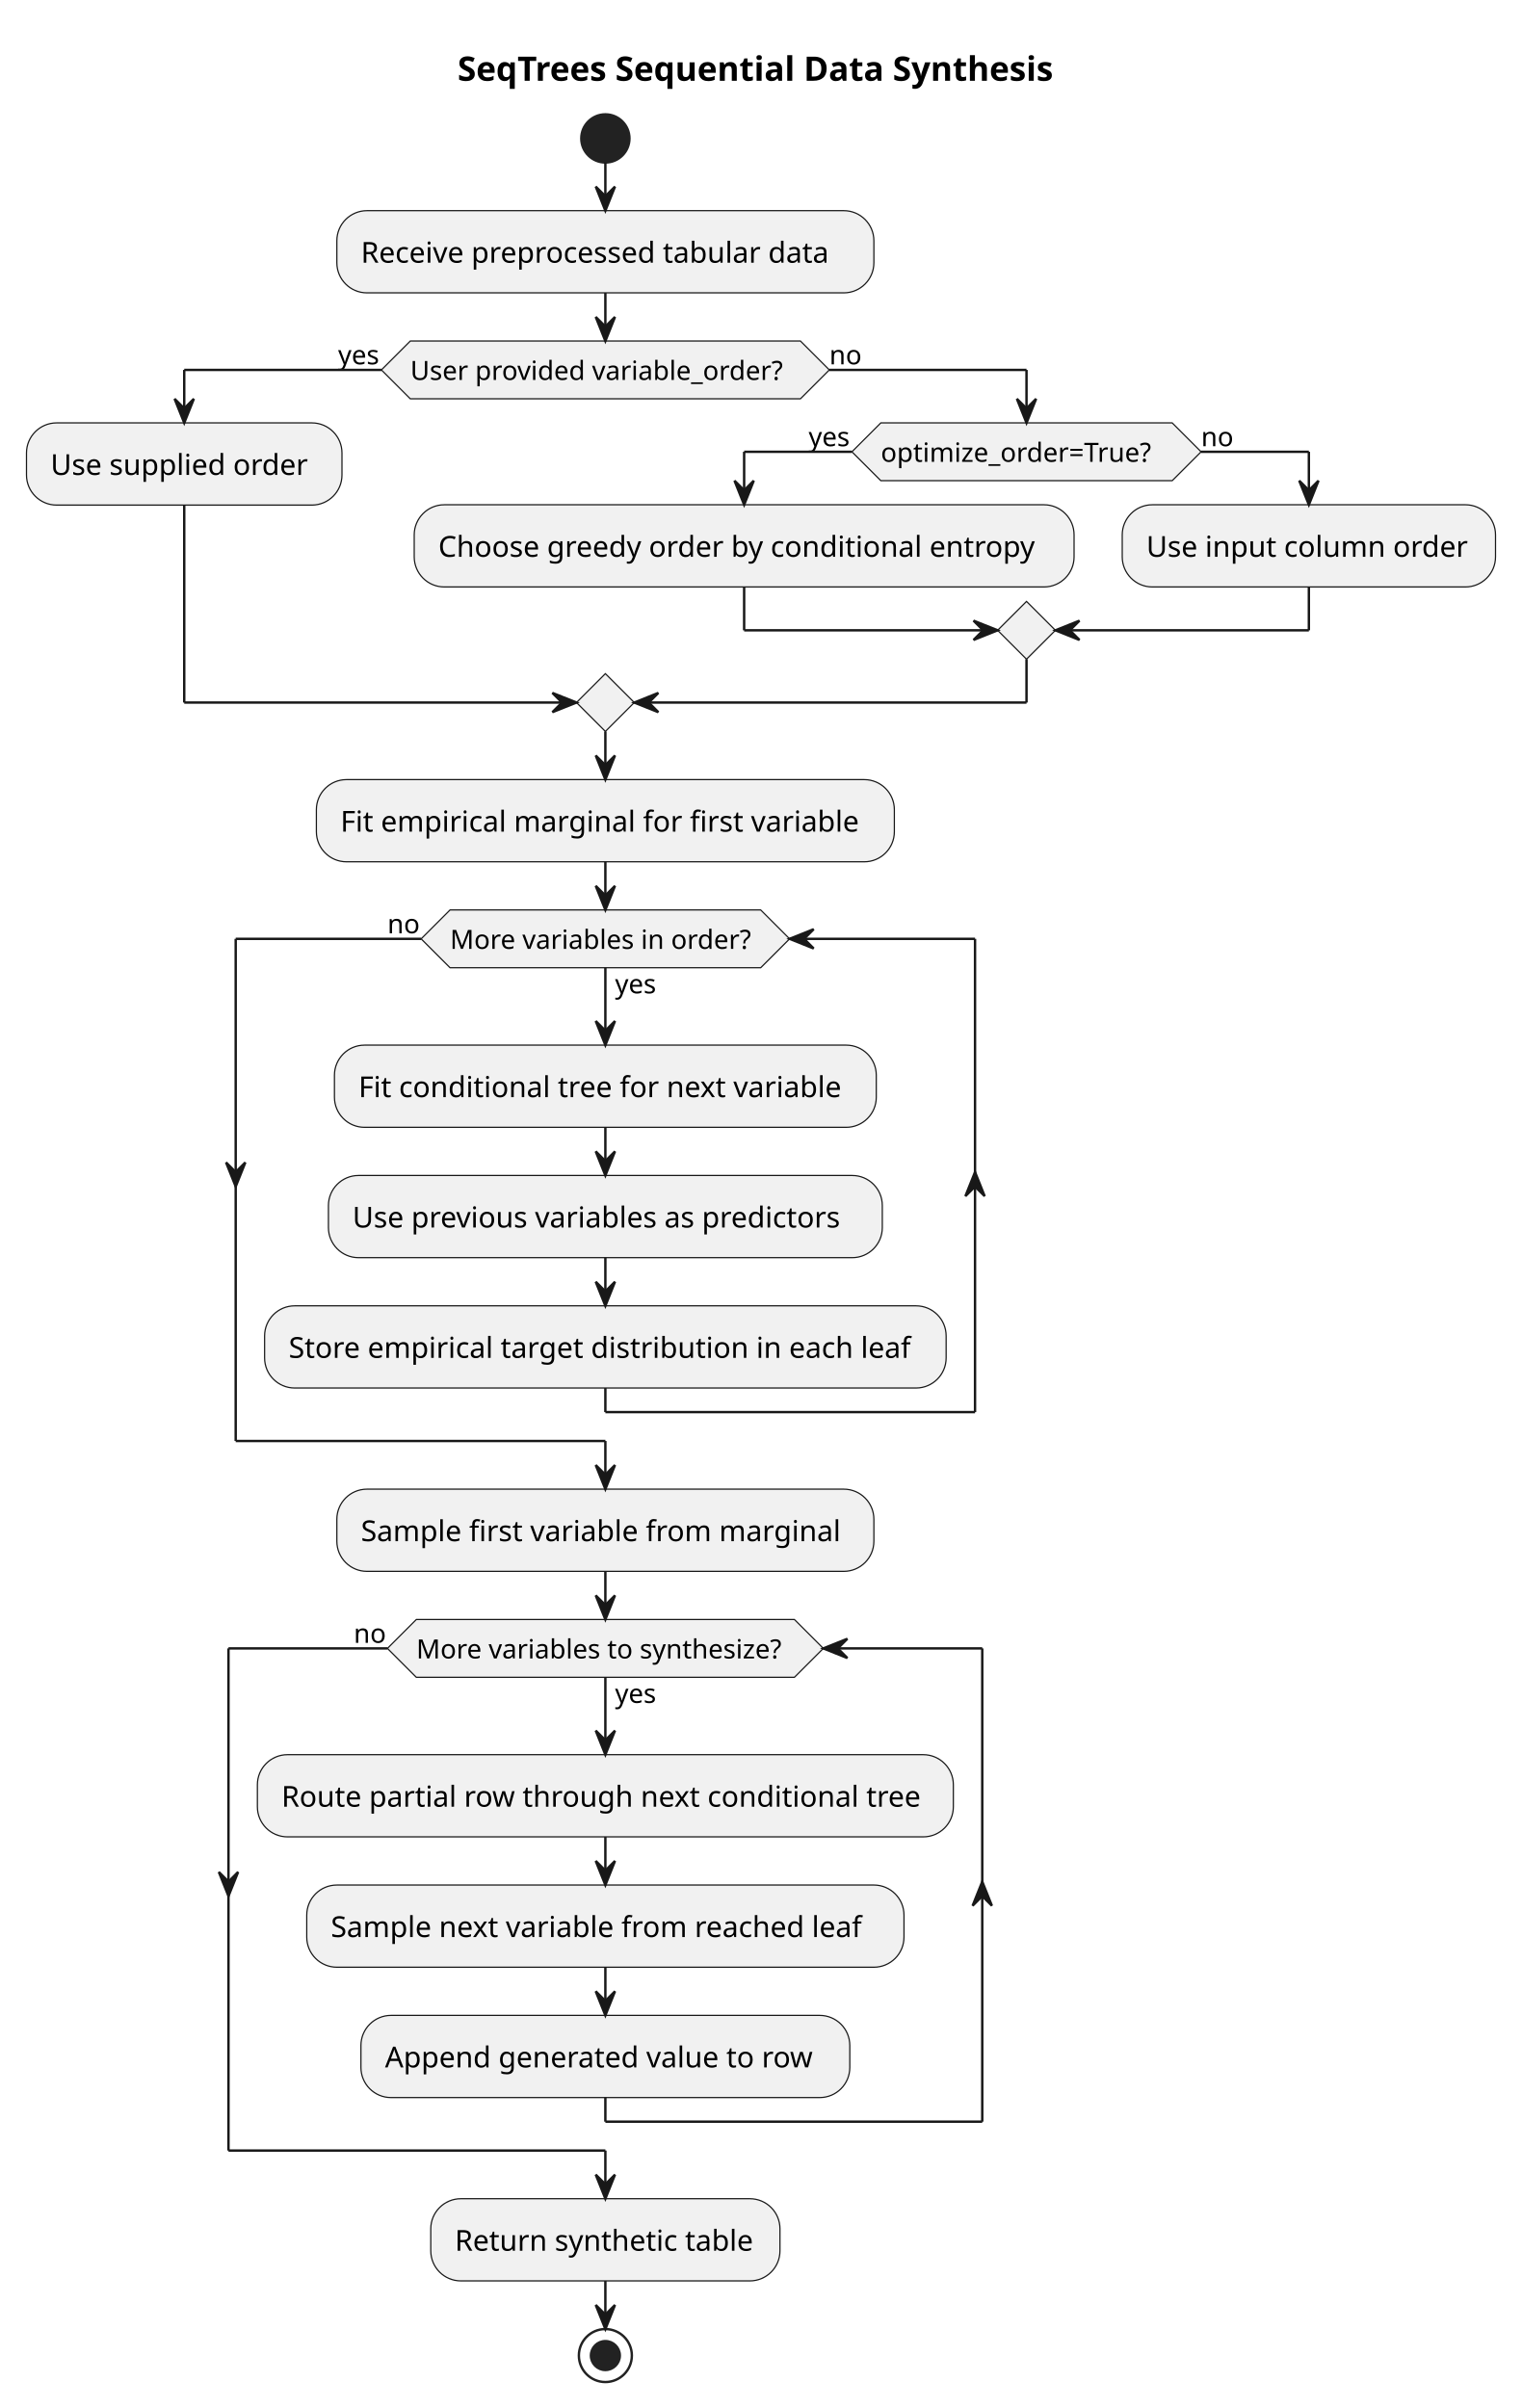
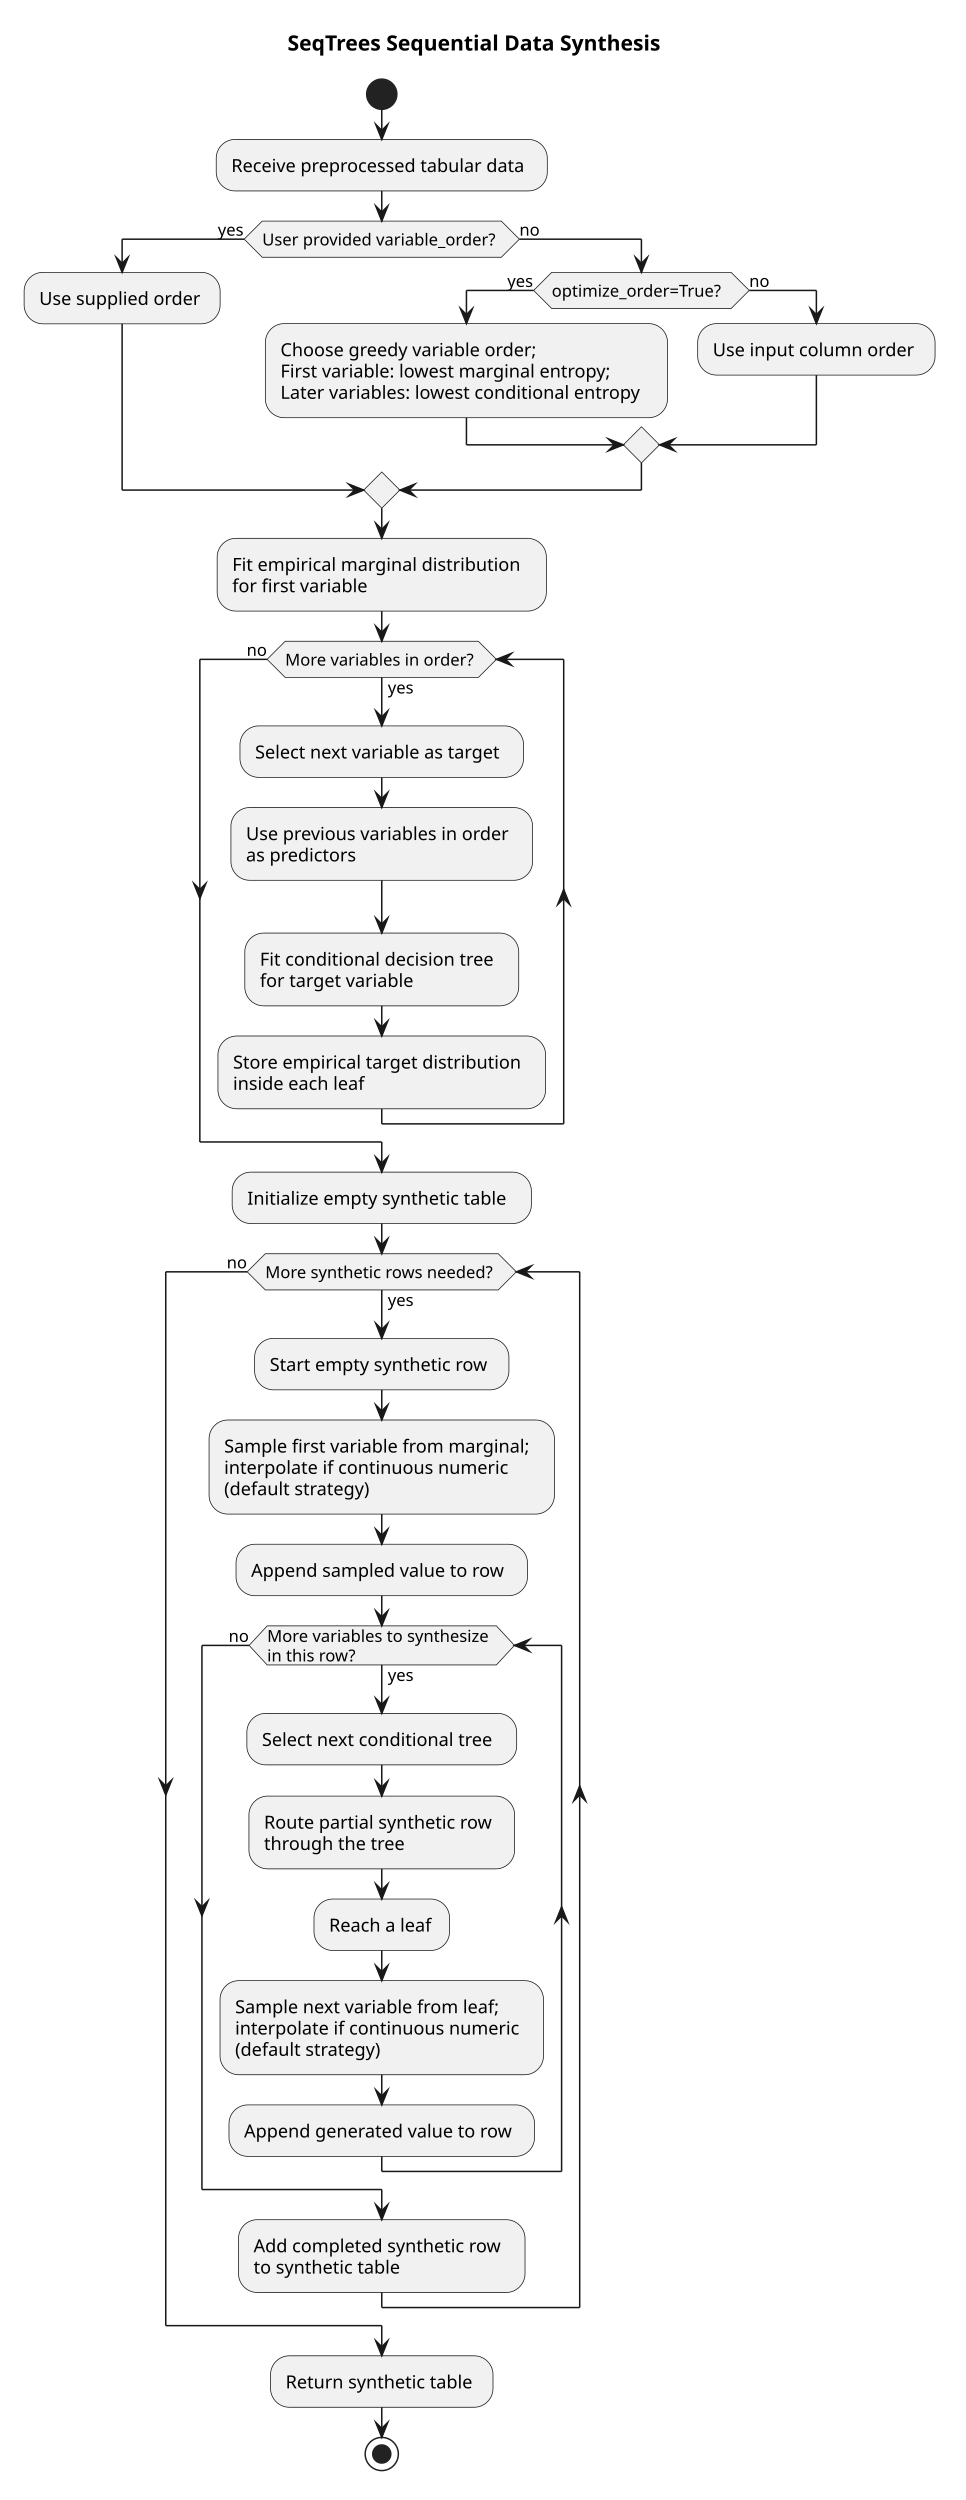
- <svg xmlns="http://www.w3.org/2000/svg" contentStyleType="text/css" height="1000px" preserveAspectRatio="none" style="width:632px;height:1000px;background:#FFFFFF;" version="1.1" viewBox="0 0 632 1000" width="632px" zoomAndPan="magnify">
+ <svg xmlns="http://www.w3.org/2000/svg" contentStyleType="text/css" data-diagram-type="ACTIVITY" height="1658px" preserveAspectRatio="none" style="width:640px;height:1658px;background:#FFFFFF;" version="1.1" viewBox="0 0 640 1658" width="640px" zoomAndPan="magnify">
  <defs />
  <g>
-     <text fill="#000000" font-family="sans-serif" font-size="14" font-weight="bold" lengthAdjust="spacing" textLength="249" x="190" y="33.535">SeqTrees Sequential Data Synthesis</text>
-     <ellipse cx="251.375" cy="57.488" fill="#222222" rx="10" ry="10" style="stroke:#222222;stroke-width:1.0;" />
-     <rect fill="#F1F1F1" height="34.133" rx="12.5" ry="12.5" style="stroke:#181818;stroke-width:0.5;" width="223" x="139.875" y="87.488" />
-     <text fill="#000000" font-family="sans-serif" font-size="12" lengthAdjust="spacing" textLength="203" x="149.875" y="109.09">Receive preprocessed tabular data</text>
-     <polygon fill="#F1F1F1" points="170.375,141.621,332.375,141.621,344.375,153.621,332.375,165.621,170.375,165.621,158.375,153.621,170.375,141.621" style="stroke:#181818;stroke-width:0.5;" />
-     <text fill="#000000" font-family="sans-serif" font-size="11" lengthAdjust="spacing" textLength="162" x="170.375" y="157.778">User provided variable_order?</text>
-     <text fill="#000000" font-family="sans-serif" font-size="11" lengthAdjust="spacing" textLength="18" x="140.375" y="151.301">yes</text>
-     <text fill="#000000" font-family="sans-serif" font-size="11" lengthAdjust="spacing" textLength="14" x="344.375" y="151.301">no</text>
-     <rect fill="#F1F1F1" height="34.133" rx="12.5" ry="12.5" style="stroke:#181818;stroke-width:0.5;" width="131" x="11" y="175.621" />
-     <text fill="#000000" font-family="sans-serif" font-size="12" lengthAdjust="spacing" textLength="111" x="21" y="197.223">Use supplied order</text>
-     <polygon fill="#F1F1F1" points="365.75,175.621,486.75,175.621,498.75,187.621,486.75,199.621,365.75,199.621,353.75,187.621,365.75,175.621" style="stroke:#181818;stroke-width:0.5;" />
-     <text fill="#000000" font-family="sans-serif" font-size="11" lengthAdjust="spacing" textLength="121" x="365.75" y="191.778">optimize_order=True?</text>
-     <text fill="#000000" font-family="sans-serif" font-size="11" lengthAdjust="spacing" textLength="18" x="335.75" y="185.301">yes</text>
-     <text fill="#000000" font-family="sans-serif" font-size="11" lengthAdjust="spacing" textLength="14" x="498.75" y="185.301">no</text>
-     <rect fill="#F1F1F1" height="34.133" rx="12.5" ry="12.5" style="stroke:#181818;stroke-width:0.5;" width="274" x="172" y="209.621" />
-     <text fill="#000000" font-family="sans-serif" font-size="12" lengthAdjust="spacing" textLength="254" x="182" y="231.223">Choose greedy order by conditional entropy</text>
-     <rect fill="#F1F1F1" height="34.133" rx="12.5" ry="12.5" style="stroke:#181818;stroke-width:0.5;" width="155" x="466" y="209.621" />
-     <text fill="#000000" font-family="sans-serif" font-size="12" lengthAdjust="spacing" textLength="135" x="476" y="231.223">Use input column order</text>
-     <polygon fill="#F1F1F1" points="426.25,249.754,438.25,261.754,426.25,273.754,414.25,261.754,426.25,249.754" style="stroke:#181818;stroke-width:0.5;" />
-     <polygon fill="#F1F1F1" points="251.375,279.754,263.375,291.754,251.375,303.754,239.375,291.754,251.375,279.754" style="stroke:#181818;stroke-width:0.5;" />
-     <rect fill="#F1F1F1" height="34.133" rx="12.5" ry="12.5" style="stroke:#181818;stroke-width:0.5;" width="240" x="131.375" y="323.754" />
-     <text fill="#000000" font-family="sans-serif" font-size="12" lengthAdjust="spacing" textLength="220" x="141.375" y="345.356">Fit empirical marginal for first variable</text>
-     <rect fill="#F1F1F1" height="34.133" rx="12.5" ry="12.5" style="stroke:#181818;stroke-width:0.5;" width="225" x="138.875" y="434.022" />
-     <text fill="#000000" font-family="sans-serif" font-size="12" lengthAdjust="spacing" textLength="205" x="148.875" y="455.623">Fit conditional tree for next variable</text>
-     <rect fill="#F1F1F1" height="34.133" rx="12.5" ry="12.5" style="stroke:#181818;stroke-width:0.5;" width="230" x="136.375" y="488.154" />
-     <text fill="#000000" font-family="sans-serif" font-size="12" lengthAdjust="spacing" textLength="210" x="146.375" y="509.756">Use previous variables as predictors</text>
-     <rect fill="#F1F1F1" height="34.133" rx="12.5" ry="12.5" style="stroke:#181818;stroke-width:0.5;" width="283" x="109.875" y="542.287" />
-     <text fill="#000000" font-family="sans-serif" font-size="12" lengthAdjust="spacing" textLength="263" x="119.875" y="563.889">Store empirical target distribution in each leaf</text>
-     <polygon fill="#F1F1F1" points="186.875,377.887,315.875,377.887,327.875,389.887,315.875,401.887,186.875,401.887,174.875,389.887,186.875,377.887" style="stroke:#181818;stroke-width:0.5;" />
-     <text fill="#000000" font-family="sans-serif" font-size="11" lengthAdjust="spacing" textLength="18" x="255.375" y="412.522">yes</text>
-     <text fill="#000000" font-family="sans-serif" font-size="11" lengthAdjust="spacing" textLength="129" x="186.875" y="394.044">More variables in order?</text>
-     <text fill="#000000" font-family="sans-serif" font-size="11" lengthAdjust="spacing" textLength="14" x="160.875" y="387.566">no</text>
-     <rect fill="#F1F1F1" height="34.133" rx="12.5" ry="12.5" style="stroke:#181818;stroke-width:0.5;" width="223" x="139.875" y="618.42" />
-     <text fill="#000000" font-family="sans-serif" font-size="12" lengthAdjust="spacing" textLength="203" x="149.875" y="640.021">Sample first variable from marginal</text>
-     <rect fill="#F1F1F1" height="34.133" rx="12.5" ry="12.5" style="stroke:#181818;stroke-width:0.5;" width="289" x="106.875" y="728.688" />
-     <text fill="#000000" font-family="sans-serif" font-size="12" lengthAdjust="spacing" textLength="269" x="116.875" y="750.289">Route partial row through next conditional tree</text>
-     <rect fill="#F1F1F1" height="34.133" rx="12.5" ry="12.5" style="stroke:#181818;stroke-width:0.5;" width="248" x="127.375" y="782.82" />
-     <text fill="#000000" font-family="sans-serif" font-size="12" lengthAdjust="spacing" textLength="228" x="137.375" y="804.422">Sample next variable from reached leaf</text>
-     <rect fill="#F1F1F1" height="34.133" rx="12.5" ry="12.5" style="stroke:#181818;stroke-width:0.5;" width="203" x="149.875" y="836.953" />
-     <text fill="#000000" font-family="sans-serif" font-size="12" lengthAdjust="spacing" textLength="183" x="159.875" y="858.555">Append generated value to row</text>
-     <polygon fill="#F1F1F1" points="172.875,672.553,329.875,672.553,341.875,684.553,329.875,696.553,172.875,696.553,160.875,684.553,172.875,672.553" style="stroke:#181818;stroke-width:0.5;" />
-     <text fill="#000000" font-family="sans-serif" font-size="11" lengthAdjust="spacing" textLength="18" x="255.375" y="707.188">yes</text>
-     <text fill="#000000" font-family="sans-serif" font-size="11" lengthAdjust="spacing" textLength="157" x="172.875" y="688.71">More variables to synthesize?</text>
-     <text fill="#000000" font-family="sans-serif" font-size="11" lengthAdjust="spacing" textLength="14" x="146.875" y="682.232">no</text>
-     <rect fill="#F1F1F1" height="34.133" rx="12.5" ry="12.5" style="stroke:#181818;stroke-width:0.5;" width="145" x="178.875" y="913.086" />
-     <text fill="#000000" font-family="sans-serif" font-size="12" lengthAdjust="spacing" textLength="125" x="188.875" y="934.688">Return synthetic table</text>
-     <ellipse cx="251.375" cy="978.219" fill="none" rx="11" ry="11" style="stroke:#222222;stroke-width:1.0;" />
-     <ellipse cx="251.375" cy="978.219" fill="#222222" rx="6" ry="6" style="stroke:#222222;stroke-width:1.0;" />
-     <line style="stroke:#181818;stroke-width:1.0;" x1="251.375" x2="251.375" y1="67.488" y2="87.488" />
-     <polygon fill="#181818" points="247.375,77.488,251.375,87.488,255.375,77.488,251.375,81.488" style="stroke:#181818;stroke-width:1.0;" />
-     <line style="stroke:#181818;stroke-width:1.0;" x1="353.75" x2="309" y1="187.621" y2="187.621" />
-     <line style="stroke:#181818;stroke-width:1.0;" x1="309" x2="309" y1="187.621" y2="209.621" />
-     <polygon fill="#181818" points="305,199.621,309,209.621,313,199.621,309,203.621" style="stroke:#181818;stroke-width:1.0;" />
-     <line style="stroke:#181818;stroke-width:1.0;" x1="498.75" x2="543.5" y1="187.621" y2="187.621" />
-     <line style="stroke:#181818;stroke-width:1.0;" x1="543.5" x2="543.5" y1="187.621" y2="209.621" />
-     <polygon fill="#181818" points="539.5,199.621,543.5,209.621,547.5,199.621,543.5,203.621" style="stroke:#181818;stroke-width:1.0;" />
-     <line style="stroke:#181818;stroke-width:1.0;" x1="309" x2="309" y1="243.754" y2="261.754" />
-     <line style="stroke:#181818;stroke-width:1.0;" x1="309" x2="414.25" y1="261.754" y2="261.754" />
-     <polygon fill="#181818" points="404.25,257.754,414.25,261.754,404.25,265.754,408.25,261.754" style="stroke:#181818;stroke-width:1.0;" />
-     <line style="stroke:#181818;stroke-width:1.0;" x1="543.5" x2="543.5" y1="243.754" y2="261.754" />
-     <line style="stroke:#181818;stroke-width:1.0;" x1="543.5" x2="438.25" y1="261.754" y2="261.754" />
-     <polygon fill="#181818" points="448.25,257.754,438.25,261.754,448.25,265.754,444.25,261.754" style="stroke:#181818;stroke-width:1.0;" />
-     <line style="stroke:#181818;stroke-width:1.0;" x1="158.375" x2="76.5" y1="153.621" y2="153.621" />
-     <line style="stroke:#181818;stroke-width:1.0;" x1="76.5" x2="76.5" y1="153.621" y2="175.621" />
-     <polygon fill="#181818" points="72.5,165.621,76.5,175.621,80.5,165.621,76.5,169.621" style="stroke:#181818;stroke-width:1.0;" />
-     <line style="stroke:#181818;stroke-width:1.0;" x1="344.375" x2="426.25" y1="153.621" y2="153.621" />
-     <line style="stroke:#181818;stroke-width:1.0;" x1="426.25" x2="426.25" y1="153.621" y2="175.621" />
-     <polygon fill="#181818" points="422.25,165.621,426.25,175.621,430.25,165.621,426.25,169.621" style="stroke:#181818;stroke-width:1.0;" />
-     <line style="stroke:#181818;stroke-width:1.0;" x1="76.5" x2="76.5" y1="209.754" y2="291.754" />
-     <line style="stroke:#181818;stroke-width:1.0;" x1="76.5" x2="239.375" y1="291.754" y2="291.754" />
-     <polygon fill="#181818" points="229.375,287.754,239.375,291.754,229.375,295.754,233.375,291.754" style="stroke:#181818;stroke-width:1.0;" />
-     <line style="stroke:#181818;stroke-width:1.0;" x1="426.25" x2="426.25" y1="273.754" y2="291.754" />
-     <line style="stroke:#181818;stroke-width:1.0;" x1="426.25" x2="263.375" y1="291.754" y2="291.754" />
-     <polygon fill="#181818" points="273.375,287.754,263.375,291.754,273.375,295.754,269.375,291.754" style="stroke:#181818;stroke-width:1.0;" />
-     <line style="stroke:#181818;stroke-width:1.0;" x1="251.375" x2="251.375" y1="121.621" y2="141.621" />
-     <polygon fill="#181818" points="247.375,131.621,251.375,141.621,255.375,131.621,251.375,135.621" style="stroke:#181818;stroke-width:1.0;" />
-     <line style="stroke:#181818;stroke-width:1.0;" x1="251.375" x2="251.375" y1="303.754" y2="323.754" />
-     <polygon fill="#181818" points="247.375,313.754,251.375,323.754,255.375,313.754,251.375,317.754" style="stroke:#181818;stroke-width:1.0;" />
-     <line style="stroke:#181818;stroke-width:1.0;" x1="251.375" x2="251.375" y1="468.154" y2="488.154" />
-     <polygon fill="#181818" points="247.375,478.154,251.375,488.154,255.375,478.154,251.375,482.154" style="stroke:#181818;stroke-width:1.0;" />
-     <line style="stroke:#181818;stroke-width:1.0;" x1="251.375" x2="251.375" y1="522.287" y2="542.287" />
-     <polygon fill="#181818" points="247.375,532.287,251.375,542.287,255.375,532.287,251.375,536.287" style="stroke:#181818;stroke-width:1.0;" />
-     <line style="stroke:#181818;stroke-width:1.0;" x1="251.375" x2="251.375" y1="401.887" y2="434.022" />
-     <polygon fill="#181818" points="247.375,424.022,251.375,434.022,255.375,424.022,251.375,428.022" style="stroke:#181818;stroke-width:1.0;" />
-     <line style="stroke:#181818;stroke-width:1.0;" x1="251.375" x2="251.375" y1="576.42" y2="586.42" />
-     <line style="stroke:#181818;stroke-width:1.0;" x1="251.375" x2="404.875" y1="586.42" y2="586.42" />
-     <polygon fill="#181818" points="400.875,496.743,404.875,486.743,408.875,496.743,404.875,492.743" style="stroke:#181818;stroke-width:1.0;" />
-     <line style="stroke:#181818;stroke-width:1.0;" x1="404.875" x2="404.875" y1="389.887" y2="586.42" />
-     <line style="stroke:#181818;stroke-width:1.0;" x1="404.875" x2="327.875" y1="389.887" y2="389.887" />
-     <polygon fill="#181818" points="337.875,385.887,327.875,389.887,337.875,393.887,333.875,389.887" style="stroke:#181818;stroke-width:1.0;" />
-     <line style="stroke:#181818;stroke-width:1.0;" x1="174.875" x2="97.875" y1="389.887" y2="389.887" />
-     <polygon fill="#181818" points="93.875,482.743,97.875,492.743,101.875,482.743,97.875,486.743" style="stroke:#181818;stroke-width:1.0;" />
-     <line style="stroke:#181818;stroke-width:1.0;" x1="97.875" x2="97.875" y1="389.887" y2="598.42" />
-     <line style="stroke:#181818;stroke-width:1.0;" x1="97.875" x2="251.375" y1="598.42" y2="598.42" />
-     <line style="stroke:#181818;stroke-width:1.0;" x1="251.375" x2="251.375" y1="598.42" y2="618.42" />
-     <polygon fill="#181818" points="247.375,608.42,251.375,618.42,255.375,608.42,251.375,612.42" style="stroke:#181818;stroke-width:1.0;" />
-     <line style="stroke:#181818;stroke-width:1.0;" x1="251.375" x2="251.375" y1="357.887" y2="377.887" />
-     <polygon fill="#181818" points="247.375,367.887,251.375,377.887,255.375,367.887,251.375,371.887" style="stroke:#181818;stroke-width:1.0;" />
-     <line style="stroke:#181818;stroke-width:1.0;" x1="251.375" x2="251.375" y1="762.82" y2="782.82" />
-     <polygon fill="#181818" points="247.375,772.82,251.375,782.82,255.375,772.82,251.375,776.82" style="stroke:#181818;stroke-width:1.0;" />
-     <line style="stroke:#181818;stroke-width:1.0;" x1="251.375" x2="251.375" y1="816.953" y2="836.953" />
-     <polygon fill="#181818" points="247.375,826.953,251.375,836.953,255.375,826.953,251.375,830.953" style="stroke:#181818;stroke-width:1.0;" />
-     <line style="stroke:#181818;stroke-width:1.0;" x1="251.375" x2="251.375" y1="696.553" y2="728.688" />
-     <polygon fill="#181818" points="247.375,718.688,251.375,728.688,255.375,718.688,251.375,722.688" style="stroke:#181818;stroke-width:1.0;" />
-     <line style="stroke:#181818;stroke-width:1.0;" x1="251.375" x2="251.375" y1="871.086" y2="881.086" />
-     <line style="stroke:#181818;stroke-width:1.0;" x1="251.375" x2="407.875" y1="881.086" y2="881.086" />
-     <polygon fill="#181818" points="403.875,791.409,407.875,781.409,411.875,791.409,407.875,787.409" style="stroke:#181818;stroke-width:1.0;" />
-     <line style="stroke:#181818;stroke-width:1.0;" x1="407.875" x2="407.875" y1="684.553" y2="881.086" />
-     <line style="stroke:#181818;stroke-width:1.0;" x1="407.875" x2="341.875" y1="684.553" y2="684.553" />
-     <polygon fill="#181818" points="351.875,680.553,341.875,684.553,351.875,688.553,347.875,684.553" style="stroke:#181818;stroke-width:1.0;" />
-     <line style="stroke:#181818;stroke-width:1.0;" x1="160.875" x2="94.875" y1="684.553" y2="684.553" />
-     <polygon fill="#181818" points="90.875,777.409,94.875,787.409,98.875,777.409,94.875,781.409" style="stroke:#181818;stroke-width:1.0;" />
-     <line style="stroke:#181818;stroke-width:1.0;" x1="94.875" x2="94.875" y1="684.553" y2="893.086" />
-     <line style="stroke:#181818;stroke-width:1.0;" x1="94.875" x2="251.375" y1="893.086" y2="893.086" />
-     <line style="stroke:#181818;stroke-width:1.0;" x1="251.375" x2="251.375" y1="893.086" y2="913.086" />
-     <polygon fill="#181818" points="247.375,903.086,251.375,913.086,255.375,903.086,251.375,907.086" style="stroke:#181818;stroke-width:1.0;" />
-     <line style="stroke:#181818;stroke-width:1.0;" x1="251.375" x2="251.375" y1="652.553" y2="672.553" />
-     <polygon fill="#181818" points="247.375,662.553,251.375,672.553,255.375,662.553,251.375,666.553" style="stroke:#181818;stroke-width:1.0;" />
-     <line style="stroke:#181818;stroke-width:1.0;" x1="251.375" x2="251.375" y1="947.219" y2="967.219" />
-     <polygon fill="#181818" points="247.375,957.219,251.375,967.219,255.375,957.219,251.375,961.219" style="stroke:#181818;stroke-width:1.0;" />
+     <g class="title" data-source-line="1">
+       <text fill="#000000" font-family="sans-serif" font-size="14" font-weight="700" lengthAdjust="spacing" textLength="256.792" x="190.67" y="33.535">SeqTrees Sequential Data Synthesis</text>
+     </g>
+     <ellipse cx="253.188" cy="62.488" fill="#222222" rx="10" ry="10" style="stroke:#222222;stroke-width:1;" />
+     <rect fill="#F1F1F1" height="34.133" rx="12.5" ry="12.5" style="stroke:#181818;stroke-width:0.5;" width="219.565" x="143.406" y="92.488" />
+     <text fill="#000000" font-family="sans-serif" font-size="12" lengthAdjust="spacing" textLength="199.565" x="153.406" y="114.09">Receive preprocessed tabular data</text>
+     <polygon fill="#F1F1F1" points="173.911,146.621,332.466,146.621,344.466,158.621,332.466,170.621,173.911,170.621,161.911,158.621,173.911,146.621" style="stroke:#181818;stroke-width:0.5;stroke-linejoin:miter;stroke-miterlimit:10;" />
+     <text fill="#000000" font-family="sans-serif" font-size="11" lengthAdjust="spacing" textLength="158.555" x="173.911" y="162.778">User provided variable_order?</text>
+     <text fill="#000000" font-family="sans-serif" font-size="11" lengthAdjust="spacing" textLength="17.483" x="144.428" y="156.301">yes</text>
+     <text fill="#000000" font-family="sans-serif" font-size="11" lengthAdjust="spacing" textLength="13.584" x="344.466" y="156.301">no</text>
+     <rect fill="#F1F1F1" height="34.133" rx="12.5" ry="12.5" style="stroke:#181818;stroke-width:0.5;" width="129.986" x="16" y="180.621" />
+     <text fill="#000000" font-family="sans-serif" font-size="12" lengthAdjust="spacing" textLength="109.986" x="26" y="202.223">Use supplied order</text>
+     <polygon fill="#F1F1F1" points="365.901,180.621,484.865,180.621,496.865,192.621,484.865,204.621,365.901,204.621,353.901,192.621,365.901,180.621" style="stroke:#181818;stroke-width:0.5;stroke-linejoin:miter;stroke-miterlimit:10;" />
+     <text fill="#000000" font-family="sans-serif" font-size="11" lengthAdjust="spacing" textLength="118.964" x="365.901" y="196.778">optimize_order=True?</text>
+     <text fill="#000000" font-family="sans-serif" font-size="11" lengthAdjust="spacing" textLength="17.483" x="336.418" y="190.301">yes</text>
+     <text fill="#000000" font-family="sans-serif" font-size="11" lengthAdjust="spacing" textLength="13.584" x="496.865" y="190.301">no</text>
+     <rect fill="#F1F1F1" height="62.398" rx="12.5" ry="12.5" style="stroke:#181818;stroke-width:0.5;" width="266.721" x="175.986" y="214.621" />
+     <text fill="#000000" font-family="sans-serif" font-size="12" lengthAdjust="spacing" textLength="175.049" x="185.986" y="236.223">Choose greedy variable order;</text>
+     <text fill="#000000" font-family="sans-serif" font-size="12" lengthAdjust="spacing" textLength="227.086" x="185.986" y="250.356">First variable: lowest marginal entropy;</text>
+     <text fill="#000000" font-family="sans-serif" font-size="12" lengthAdjust="spacing" textLength="246.721" x="185.986" y="264.488">Later variables: lowest conditional entropy</text>
+     <rect fill="#F1F1F1" height="34.133" rx="12.5" ry="12.5" style="stroke:#181818;stroke-width:0.5;" width="157.426" x="462.707" y="214.621" />
+     <text fill="#000000" font-family="sans-serif" font-size="12" lengthAdjust="spacing" textLength="137.426" x="472.707" y="236.223">Use input column order</text>
+     <polygon fill="#F1F1F1" points="425.383,283.019,437.383,295.019,425.383,307.019,413.383,295.019,425.383,283.019" style="stroke:#181818;stroke-width:0.5;stroke-linejoin:miter;stroke-miterlimit:10;" />
+     <polygon fill="#F1F1F1" points="253.188,313.019,265.188,325.019,253.188,337.019,241.188,325.019,253.188,313.019" style="stroke:#181818;stroke-width:0.5;stroke-linejoin:miter;stroke-miterlimit:10;" />
+     <rect fill="#F1F1F1" height="48.266" rx="12.5" ry="12.5" style="stroke:#181818;stroke-width:0.5;" width="218.328" x="144.024" y="357.019" />
+     <text fill="#000000" font-family="sans-serif" font-size="12" lengthAdjust="spacing" textLength="198.328" x="154.024" y="378.621">Fit empirical marginal distribution</text>
+     <text fill="#000000" font-family="sans-serif" font-size="12" lengthAdjust="spacing" textLength="93.234" x="154.024" y="392.754">for first variable</text>
+     <rect fill="#F1F1F1" height="34.133" rx="12.5" ry="12.5" style="stroke:#181818;stroke-width:0.5;" width="188.082" x="159.147" y="481.42" />
+     <text fill="#000000" font-family="sans-serif" font-size="12" lengthAdjust="spacing" textLength="168.082" x="169.147" y="503.022">Select next variable as target</text>
+     <rect fill="#F1F1F1" height="48.266" rx="12.5" ry="12.5" style="stroke:#181818;stroke-width:0.5;" width="200.082" x="153.147" y="535.553" />
+     <text fill="#000000" font-family="sans-serif" font-size="12" lengthAdjust="spacing" textLength="180.082" x="163.147" y="557.154">Use previous variables in order</text>
+     <text fill="#000000" font-family="sans-serif" font-size="12" lengthAdjust="spacing" textLength="75.744" x="163.147" y="571.287">as predictors</text>
+     <rect fill="#F1F1F1" height="48.266" rx="12.5" ry="12.5" style="stroke:#181818;stroke-width:0.5;" width="181.666" x="162.355" y="618.818" />
+     <text fill="#000000" font-family="sans-serif" font-size="12" lengthAdjust="spacing" textLength="161.666" x="172.355" y="640.42">Fit conditional decision tree</text>
+     <text fill="#000000" font-family="sans-serif" font-size="12" lengthAdjust="spacing" textLength="104.519" x="172.355" y="654.553">for target variable</text>
+     <rect fill="#F1F1F1" height="48.266" rx="12.5" ry="12.5" style="stroke:#181818;stroke-width:0.5;" width="217.303" x="144.537" y="687.084" />
+     <text fill="#000000" font-family="sans-serif" font-size="12" lengthAdjust="spacing" textLength="197.303" x="154.537" y="708.686">Store empirical target distribution</text>
+     <text fill="#000000" font-family="sans-serif" font-size="12" lengthAdjust="spacing" textLength="90.434" x="154.537" y="722.818">inside each leaf</text>
+     <polygon fill="#F1F1F1" points="189.127,425.285,317.249,425.285,329.249,437.285,317.249,449.285,189.127,449.285,177.127,437.285,189.127,425.285" style="stroke:#181818;stroke-width:0.5;stroke-linejoin:miter;stroke-miterlimit:10;" />
+     <text fill="#000000" font-family="sans-serif" font-size="11" lengthAdjust="spacing" textLength="17.483" x="257.188" y="459.92">yes</text>
+     <text fill="#000000" font-family="sans-serif" font-size="11" lengthAdjust="spacing" textLength="128.122" x="189.127" y="441.442">More variables in order?</text>
+     <text fill="#000000" font-family="sans-serif" font-size="11" lengthAdjust="spacing" textLength="13.584" x="163.544" y="434.965">no</text>
+     <rect fill="#F1F1F1" height="34.133" rx="12.5" ry="12.5" style="stroke:#181818;stroke-width:0.5;" width="198.43" x="153.973" y="777.35" />
+     <text fill="#000000" font-family="sans-serif" font-size="12" lengthAdjust="spacing" textLength="178.43" x="163.973" y="798.951">Initialize empty synthetic table</text>
+     <rect fill="#F1F1F1" height="34.133" rx="12.5" ry="12.5" style="stroke:#181818;stroke-width:0.5;" width="168.652" x="168.862" y="887.617" />
+     <text fill="#000000" font-family="sans-serif" font-size="12" lengthAdjust="spacing" textLength="148.652" x="178.862" y="909.219">Start empty synthetic row</text>
+     <rect fill="#F1F1F1" height="62.398" rx="12.5" ry="12.5" style="stroke:#181818;stroke-width:0.5;" width="229.062" x="138.657" y="941.75" />
+     <text fill="#000000" font-family="sans-serif" font-size="12" lengthAdjust="spacing" textLength="209.062" x="148.657" y="963.352">Sample first variable from marginal;</text>
+     <text fill="#000000" font-family="sans-serif" font-size="12" lengthAdjust="spacing" textLength="194.525" x="148.657" y="977.484">interpolate if continuous numeric</text>
+     <text fill="#000000" font-family="sans-serif" font-size="12" lengthAdjust="spacing" textLength="99.352" x="148.657" y="991.617">(default strategy)</text>
+     <rect fill="#F1F1F1" height="34.133" rx="12.5" ry="12.5" style="stroke:#181818;stroke-width:0.5;" width="193.291" x="156.543" y="1024.148" />
+     <text fill="#000000" font-family="sans-serif" font-size="12" lengthAdjust="spacing" textLength="173.291" x="166.543" y="1045.75">Append sampled value to row</text>
+     <rect fill="#F1F1F1" height="34.133" rx="12.5" ry="12.5" style="stroke:#181818;stroke-width:0.5;" width="178.935" x="163.72" y="1136.326" />
+     <text fill="#000000" font-family="sans-serif" font-size="12" lengthAdjust="spacing" textLength="158.935" x="173.72" y="1157.928">Select next conditional tree</text>
+     <rect fill="#F1F1F1" height="48.266" rx="12.5" ry="12.5" style="stroke:#181818;stroke-width:0.5;" width="176.199" x="165.089" y="1191.17" />
+     <text fill="#000000" font-family="sans-serif" font-size="12" lengthAdjust="spacing" textLength="156.199" x="175.089" y="1212.772">Route partial synthetic row</text>
+     <text fill="#000000" font-family="sans-serif" font-size="12" lengthAdjust="spacing" textLength="95.578" x="175.089" y="1226.904">through the tree</text>
+     <rect fill="#F1F1F1" height="34.133" rx="12.5" ry="12.5" style="stroke:#181818;stroke-width:0.5;" width="89.908" x="208.234" y="1259.436" />
+     <text fill="#000000" font-family="sans-serif" font-size="12" lengthAdjust="spacing" textLength="69.908" x="218.234" y="1281.037">Reach a leaf</text>
+     <rect fill="#F1F1F1" height="62.398" rx="12.5" ry="12.5" style="stroke:#181818;stroke-width:0.5;" width="214.525" x="145.925" y="1313.568" />
+     <text fill="#000000" font-family="sans-serif" font-size="12" lengthAdjust="spacing" textLength="181.606" x="155.925" y="1335.17">Sample next variable from leaf;</text>
+     <text fill="#000000" font-family="sans-serif" font-size="12" lengthAdjust="spacing" textLength="194.525" x="155.925" y="1349.303">interpolate if continuous numeric</text>
+     <text fill="#000000" font-family="sans-serif" font-size="12" lengthAdjust="spacing" textLength="99.352" x="155.925" y="1363.436">(default strategy)</text>
+     <rect fill="#F1F1F1" height="34.133" rx="12.5" ry="12.5" style="stroke:#181818;stroke-width:0.5;" width="202.648" x="151.864" y="1395.967" />
+     <text fill="#000000" font-family="sans-serif" font-size="12" lengthAdjust="spacing" textLength="182.648" x="161.864" y="1417.568">Append generated value to row</text>
+     <polygon fill="#F1F1F1" points="177.185,1078.281,329.192,1078.281,341.192,1091.236,329.192,1104.191,177.185,1104.191,165.185,1091.236,177.185,1078.281" style="stroke:#181818;stroke-width:0.5;stroke-linejoin:miter;stroke-miterlimit:10;" />
+     <text fill="#000000" font-family="sans-serif" font-size="11" lengthAdjust="spacing" textLength="17.483" x="257.188" y="1114.826">yes</text>
+     <text fill="#000000" font-family="sans-serif" font-size="11" lengthAdjust="spacing" textLength="152.007" x="177.185" y="1088.916">More variables to synthesize</text>
+     <text fill="#000000" font-family="sans-serif" font-size="11" lengthAdjust="spacing" textLength="61.069" x="177.185" y="1101.871">in this row?</text>
+     <text fill="#000000" font-family="sans-serif" font-size="11" lengthAdjust="spacing" textLength="13.584" x="151.601" y="1088.916">no</text>
+     <rect fill="#F1F1F1" height="48.266" rx="12.5" ry="12.5" style="stroke:#181818;stroke-width:0.5;" width="190.016" x="158.18" y="1472.1" />
+     <text fill="#000000" font-family="sans-serif" font-size="12" lengthAdjust="spacing" textLength="170.016" x="168.18" y="1493.701">Add completed synthetic row</text>
+     <text fill="#000000" font-family="sans-serif" font-size="12" lengthAdjust="spacing" textLength="100.834" x="168.18" y="1507.834">to synthetic table</text>
+     <polygon fill="#F1F1F1" points="175.928,831.482,330.449,831.482,342.449,843.482,330.449,855.482,175.928,855.482,163.928,843.482,175.928,831.482" style="stroke:#181818;stroke-width:0.5;stroke-linejoin:miter;stroke-miterlimit:10;" />
+     <text fill="#000000" font-family="sans-serif" font-size="11" lengthAdjust="spacing" textLength="17.483" x="257.188" y="866.117">yes</text>
+     <text fill="#000000" font-family="sans-serif" font-size="11" lengthAdjust="spacing" textLength="154.521" x="175.928" y="847.64">More synthetic rows needed?</text>
+     <text fill="#000000" font-family="sans-serif" font-size="11" lengthAdjust="spacing" textLength="13.584" x="150.344" y="841.162">no</text>
+     <rect fill="#F1F1F1" height="34.133" rx="12.5" ry="12.5" style="stroke:#181818;stroke-width:0.5;" width="147.541" x="179.418" y="1562.365" />
+     <text fill="#000000" font-family="sans-serif" font-size="12" lengthAdjust="spacing" textLength="127.541" x="189.418" y="1583.967">Return synthetic table</text>
+     <ellipse cx="253.188" cy="1627.498" fill="none" rx="11" ry="11" style="stroke:#222222;stroke-width:1;" />
+     <ellipse cx="253.188" cy="1627.498" fill="#222222" rx="6" ry="6" style="stroke:#222222;stroke-width:1;" />
+     <line style="stroke:#181818;stroke-width:1;" x1="253.188" x2="253.188" y1="72.488" y2="92.488" />
+     <polygon fill="#181818" points="249.188,82.488,253.188,92.488,257.188,82.488,253.188,86.488" style="stroke:#181818;stroke-width:1;stroke-linejoin:miter;stroke-miterlimit:10;" />
+     <line style="stroke:#181818;stroke-width:1;" x1="353.901" x2="309.347" y1="192.621" y2="192.621" />
+     <line style="stroke:#181818;stroke-width:1;" x1="309.347" x2="309.347" y1="192.621" y2="214.621" />
+     <polygon fill="#181818" points="305.347,204.621,309.347,214.621,313.347,204.621,309.347,208.621" style="stroke:#181818;stroke-width:1;stroke-linejoin:miter;stroke-miterlimit:10;" />
+     <line style="stroke:#181818;stroke-width:1;" x1="496.865" x2="541.42" y1="192.621" y2="192.621" />
+     <line style="stroke:#181818;stroke-width:1;" x1="541.42" x2="541.42" y1="192.621" y2="214.621" />
+     <polygon fill="#181818" points="537.42,204.621,541.42,214.621,545.42,204.621,541.42,208.621" style="stroke:#181818;stroke-width:1;stroke-linejoin:miter;stroke-miterlimit:10;" />
+     <line style="stroke:#181818;stroke-width:1;" x1="309.347" x2="309.347" y1="277.019" y2="295.019" />
+     <line style="stroke:#181818;stroke-width:1;" x1="309.347" x2="413.383" y1="295.019" y2="295.019" />
+     <polygon fill="#181818" points="403.383,291.019,413.383,295.019,403.383,299.019,407.383,295.019" style="stroke:#181818;stroke-width:1;stroke-linejoin:miter;stroke-miterlimit:10;" />
+     <line style="stroke:#181818;stroke-width:1;" x1="541.42" x2="541.42" y1="248.754" y2="295.019" />
+     <line style="stroke:#181818;stroke-width:1;" x1="541.42" x2="437.383" y1="295.019" y2="295.019" />
+     <polygon fill="#181818" points="447.383,291.019,437.383,295.019,447.383,299.019,443.383,295.019" style="stroke:#181818;stroke-width:1;stroke-linejoin:miter;stroke-miterlimit:10;" />
+     <line style="stroke:#181818;stroke-width:1;" x1="161.911" x2="80.993" y1="158.621" y2="158.621" />
+     <line style="stroke:#181818;stroke-width:1;" x1="80.993" x2="80.993" y1="158.621" y2="180.621" />
+     <polygon fill="#181818" points="76.993,170.621,80.993,180.621,84.993,170.621,80.993,174.621" style="stroke:#181818;stroke-width:1;stroke-linejoin:miter;stroke-miterlimit:10;" />
+     <line style="stroke:#181818;stroke-width:1;" x1="344.466" x2="425.383" y1="158.621" y2="158.621" />
+     <line style="stroke:#181818;stroke-width:1;" x1="425.383" x2="425.383" y1="158.621" y2="180.621" />
+     <polygon fill="#181818" points="421.383,170.621,425.383,180.621,429.383,170.621,425.383,174.621" style="stroke:#181818;stroke-width:1;stroke-linejoin:miter;stroke-miterlimit:10;" />
+     <line style="stroke:#181818;stroke-width:1;" x1="80.993" x2="80.993" y1="214.754" y2="325.019" />
+     <line style="stroke:#181818;stroke-width:1;" x1="80.993" x2="241.188" y1="325.019" y2="325.019" />
+     <polygon fill="#181818" points="231.188,321.019,241.188,325.019,231.188,329.019,235.188,325.019" style="stroke:#181818;stroke-width:1;stroke-linejoin:miter;stroke-miterlimit:10;" />
+     <line style="stroke:#181818;stroke-width:1;" x1="425.383" x2="425.383" y1="307.019" y2="325.019" />
+     <line style="stroke:#181818;stroke-width:1;" x1="425.383" x2="265.188" y1="325.019" y2="325.019" />
+     <polygon fill="#181818" points="275.188,321.019,265.188,325.019,275.188,329.019,271.188,325.019" style="stroke:#181818;stroke-width:1;stroke-linejoin:miter;stroke-miterlimit:10;" />
+     <line style="stroke:#181818;stroke-width:1;" x1="253.188" x2="253.188" y1="126.621" y2="146.621" />
+     <polygon fill="#181818" points="249.188,136.621,253.188,146.621,257.188,136.621,253.188,140.621" style="stroke:#181818;stroke-width:1;stroke-linejoin:miter;stroke-miterlimit:10;" />
+     <line style="stroke:#181818;stroke-width:1;" x1="253.188" x2="253.188" y1="337.019" y2="357.019" />
+     <polygon fill="#181818" points="249.188,347.019,253.188,357.019,257.188,347.019,253.188,351.019" style="stroke:#181818;stroke-width:1;stroke-linejoin:miter;stroke-miterlimit:10;" />
+     <line style="stroke:#181818;stroke-width:1;" x1="253.188" x2="253.188" y1="515.553" y2="535.553" />
+     <polygon fill="#181818" points="249.188,525.553,253.188,535.553,257.188,525.553,253.188,529.553" style="stroke:#181818;stroke-width:1;stroke-linejoin:miter;stroke-miterlimit:10;" />
+     <line style="stroke:#181818;stroke-width:1;" x1="253.188" x2="253.188" y1="583.818" y2="618.818" />
+     <polygon fill="#181818" points="249.188,608.818,253.188,618.818,257.188,608.818,253.188,612.818" style="stroke:#181818;stroke-width:1;stroke-linejoin:miter;stroke-miterlimit:10;" />
+     <line style="stroke:#181818;stroke-width:1;" x1="253.188" x2="253.188" y1="667.084" y2="687.084" />
+     <polygon fill="#181818" points="249.188,677.084,253.188,687.084,257.188,677.084,253.188,681.084" style="stroke:#181818;stroke-width:1;stroke-linejoin:miter;stroke-miterlimit:10;" />
+     <line style="stroke:#181818;stroke-width:1;" x1="253.188" x2="253.188" y1="449.285" y2="481.42" />
+     <polygon fill="#181818" points="249.188,471.42,253.188,481.42,257.188,471.42,253.188,475.42" style="stroke:#181818;stroke-width:1;stroke-linejoin:miter;stroke-miterlimit:10;" />
+     <line style="stroke:#181818;stroke-width:1;" x1="253.188" x2="253.188" y1="735.35" y2="745.35" />
+     <line style="stroke:#181818;stroke-width:1;" x1="253.188" x2="373.84" y1="745.35" y2="745.35" />
+     <polygon fill="#181818" points="369.84,599.907,373.84,589.907,377.84,599.907,373.84,595.907" style="stroke:#181818;stroke-width:1;stroke-linejoin:miter;stroke-miterlimit:10;" />
+     <line style="stroke:#181818;stroke-width:1;" x1="373.84" x2="373.84" y1="437.285" y2="745.35" />
+     <line style="stroke:#181818;stroke-width:1;" x1="373.84" x2="329.249" y1="437.285" y2="437.285" />
+     <polygon fill="#181818" points="339.249,433.285,329.249,437.285,339.249,441.285,335.249,437.285" style="stroke:#181818;stroke-width:1;stroke-linejoin:miter;stroke-miterlimit:10;" />
+     <line style="stroke:#181818;stroke-width:1;" x1="177.127" x2="132.537" y1="437.285" y2="437.285" />
+     <polygon fill="#181818" points="128.537,585.907,132.537,595.907,136.537,585.907,132.537,589.907" style="stroke:#181818;stroke-width:1;stroke-linejoin:miter;stroke-miterlimit:10;" />
+     <line style="stroke:#181818;stroke-width:1;" x1="132.537" x2="132.537" y1="437.285" y2="757.35" />
+     <line style="stroke:#181818;stroke-width:1;" x1="132.537" x2="253.188" y1="757.35" y2="757.35" />
+     <line style="stroke:#181818;stroke-width:1;" x1="253.188" x2="253.188" y1="757.35" y2="777.35" />
+     <polygon fill="#181818" points="249.188,767.35,253.188,777.35,257.188,767.35,253.188,771.35" style="stroke:#181818;stroke-width:1;stroke-linejoin:miter;stroke-miterlimit:10;" />
+     <line style="stroke:#181818;stroke-width:1;" x1="253.188" x2="253.188" y1="405.285" y2="425.285" />
+     <polygon fill="#181818" points="249.188,415.285,253.188,425.285,257.188,415.285,253.188,419.285" style="stroke:#181818;stroke-width:1;stroke-linejoin:miter;stroke-miterlimit:10;" />
+     <line style="stroke:#181818;stroke-width:1;" x1="253.188" x2="253.188" y1="921.75" y2="941.75" />
+     <polygon fill="#181818" points="249.188,931.75,253.188,941.75,257.188,931.75,253.188,935.75" style="stroke:#181818;stroke-width:1;stroke-linejoin:miter;stroke-miterlimit:10;" />
+     <line style="stroke:#181818;stroke-width:1;" x1="253.188" x2="253.188" y1="1004.148" y2="1024.148" />
+     <polygon fill="#181818" points="249.188,1014.148,253.188,1024.148,257.188,1014.148,253.188,1018.148" style="stroke:#181818;stroke-width:1;stroke-linejoin:miter;stroke-miterlimit:10;" />
+     <line style="stroke:#181818;stroke-width:1;" x1="253.188" x2="253.188" y1="1170.459" y2="1191.17" />
+     <polygon fill="#181818" points="249.188,1181.17,253.188,1191.17,257.188,1181.17,253.188,1185.17" style="stroke:#181818;stroke-width:1;stroke-linejoin:miter;stroke-miterlimit:10;" />
+     <line style="stroke:#181818;stroke-width:1;" x1="253.188" x2="253.188" y1="1239.436" y2="1259.436" />
+     <polygon fill="#181818" points="249.188,1249.436,253.188,1259.436,257.188,1249.436,253.188,1253.436" style="stroke:#181818;stroke-width:1;stroke-linejoin:miter;stroke-miterlimit:10;" />
+     <line style="stroke:#181818;stroke-width:1;" x1="253.188" x2="253.188" y1="1293.568" y2="1313.568" />
+     <polygon fill="#181818" points="249.188,1303.568,253.188,1313.568,257.188,1303.568,253.188,1307.568" style="stroke:#181818;stroke-width:1;stroke-linejoin:miter;stroke-miterlimit:10;" />
+     <line style="stroke:#181818;stroke-width:1;" x1="253.188" x2="253.188" y1="1375.967" y2="1395.967" />
+     <polygon fill="#181818" points="249.188,1385.967,253.188,1395.967,257.188,1385.967,253.188,1389.967" style="stroke:#181818;stroke-width:1;stroke-linejoin:miter;stroke-miterlimit:10;" />
+     <line style="stroke:#181818;stroke-width:1;" x1="253.188" x2="253.188" y1="1104.191" y2="1136.326" />
+     <polygon fill="#181818" points="249.188,1126.326,253.188,1136.326,257.188,1126.326,253.188,1130.326" style="stroke:#181818;stroke-width:1;stroke-linejoin:miter;stroke-miterlimit:10;" />
+     <line style="stroke:#181818;stroke-width:1;" x1="253.188" x2="253.188" y1="1430.1" y2="1440.1" />
+     <line style="stroke:#181818;stroke-width:1;" x1="253.188" x2="372.451" y1="1440.1" y2="1440.1" />
+     <polygon fill="#181818" points="368.451,1274.613,372.451,1264.613,376.451,1274.613,372.451,1270.613" style="stroke:#181818;stroke-width:1;stroke-linejoin:miter;stroke-miterlimit:10;" />
+     <line style="stroke:#181818;stroke-width:1;" x1="372.451" x2="372.451" y1="1091.236" y2="1440.1" />
+     <line style="stroke:#181818;stroke-width:1;" x1="372.451" x2="341.192" y1="1091.236" y2="1091.236" />
+     <polygon fill="#181818" points="351.192,1087.236,341.192,1091.236,351.192,1095.236,347.192,1091.236" style="stroke:#181818;stroke-width:1;stroke-linejoin:miter;stroke-miterlimit:10;" />
+     <line style="stroke:#181818;stroke-width:1;" x1="165.185" x2="133.925" y1="1091.236" y2="1091.236" />
+     <polygon fill="#181818" points="129.925,1260.613,133.925,1270.613,137.925,1260.613,133.925,1264.613" style="stroke:#181818;stroke-width:1;stroke-linejoin:miter;stroke-miterlimit:10;" />
+     <line style="stroke:#181818;stroke-width:1;" x1="133.925" x2="133.925" y1="1091.236" y2="1452.1" />
+     <line style="stroke:#181818;stroke-width:1;" x1="133.925" x2="253.188" y1="1452.1" y2="1452.1" />
+     <line style="stroke:#181818;stroke-width:1;" x1="253.188" x2="253.188" y1="1452.1" y2="1472.1" />
+     <polygon fill="#181818" points="249.188,1462.1,253.188,1472.1,257.188,1462.1,253.188,1466.1" style="stroke:#181818;stroke-width:1;stroke-linejoin:miter;stroke-miterlimit:10;" />
+     <line style="stroke:#181818;stroke-width:1;" x1="253.188" x2="253.188" y1="1058.281" y2="1078.281" />
+     <polygon fill="#181818" points="249.188,1068.281,253.188,1078.281,257.188,1068.281,253.188,1072.281" style="stroke:#181818;stroke-width:1;stroke-linejoin:miter;stroke-miterlimit:10;" />
+     <line style="stroke:#181818;stroke-width:1;" x1="253.188" x2="253.188" y1="855.482" y2="887.617" />
+     <polygon fill="#181818" points="249.188,877.617,253.188,887.617,257.188,877.617,253.188,881.617" style="stroke:#181818;stroke-width:1;stroke-linejoin:miter;stroke-miterlimit:10;" />
+     <line style="stroke:#181818;stroke-width:1;" x1="253.188" x2="253.188" y1="1520.365" y2="1530.365" />
+     <line style="stroke:#181818;stroke-width:1;" x1="253.188" x2="384.451" y1="1530.365" y2="1530.365" />
+     <polygon fill="#181818" points="380.451,1194.459,384.451,1184.459,388.451,1194.459,384.451,1190.459" style="stroke:#181818;stroke-width:1;stroke-linejoin:miter;stroke-miterlimit:10;" />
+     <line style="stroke:#181818;stroke-width:1;" x1="384.451" x2="384.451" y1="843.482" y2="1530.365" />
+     <line style="stroke:#181818;stroke-width:1;" x1="384.451" x2="342.449" y1="843.482" y2="843.482" />
+     <polygon fill="#181818" points="352.449,839.482,342.449,843.482,352.449,847.482,348.449,843.482" style="stroke:#181818;stroke-width:1;stroke-linejoin:miter;stroke-miterlimit:10;" />
+     <line style="stroke:#181818;stroke-width:1;" x1="163.928" x2="109.925" y1="843.482" y2="843.482" />
+     <polygon fill="#181818" points="105.925,1180.459,109.925,1190.459,113.925,1180.459,109.925,1184.459" style="stroke:#181818;stroke-width:1;stroke-linejoin:miter;stroke-miterlimit:10;" />
+     <line style="stroke:#181818;stroke-width:1;" x1="109.925" x2="109.925" y1="843.482" y2="1542.365" />
+     <line style="stroke:#181818;stroke-width:1;" x1="109.925" x2="253.188" y1="1542.365" y2="1542.365" />
+     <line style="stroke:#181818;stroke-width:1;" x1="253.188" x2="253.188" y1="1542.365" y2="1562.365" />
+     <polygon fill="#181818" points="249.188,1552.365,253.188,1562.365,257.188,1552.365,253.188,1556.365" style="stroke:#181818;stroke-width:1;stroke-linejoin:miter;stroke-miterlimit:10;" />
+     <line style="stroke:#181818;stroke-width:1;" x1="253.188" x2="253.188" y1="811.482" y2="831.482" />
+     <polygon fill="#181818" points="249.188,821.482,253.188,831.482,257.188,821.482,253.188,825.482" style="stroke:#181818;stroke-width:1;stroke-linejoin:miter;stroke-miterlimit:10;" />
+     <line style="stroke:#181818;stroke-width:1;" x1="253.188" x2="253.188" y1="1596.498" y2="1616.498" />
+     <polygon fill="#181818" points="249.188,1606.498,253.188,1616.498,257.188,1606.498,253.188,1610.498" style="stroke:#181818;stroke-width:1;stroke-linejoin:miter;stroke-miterlimit:10;" />
  </g>
</svg>
